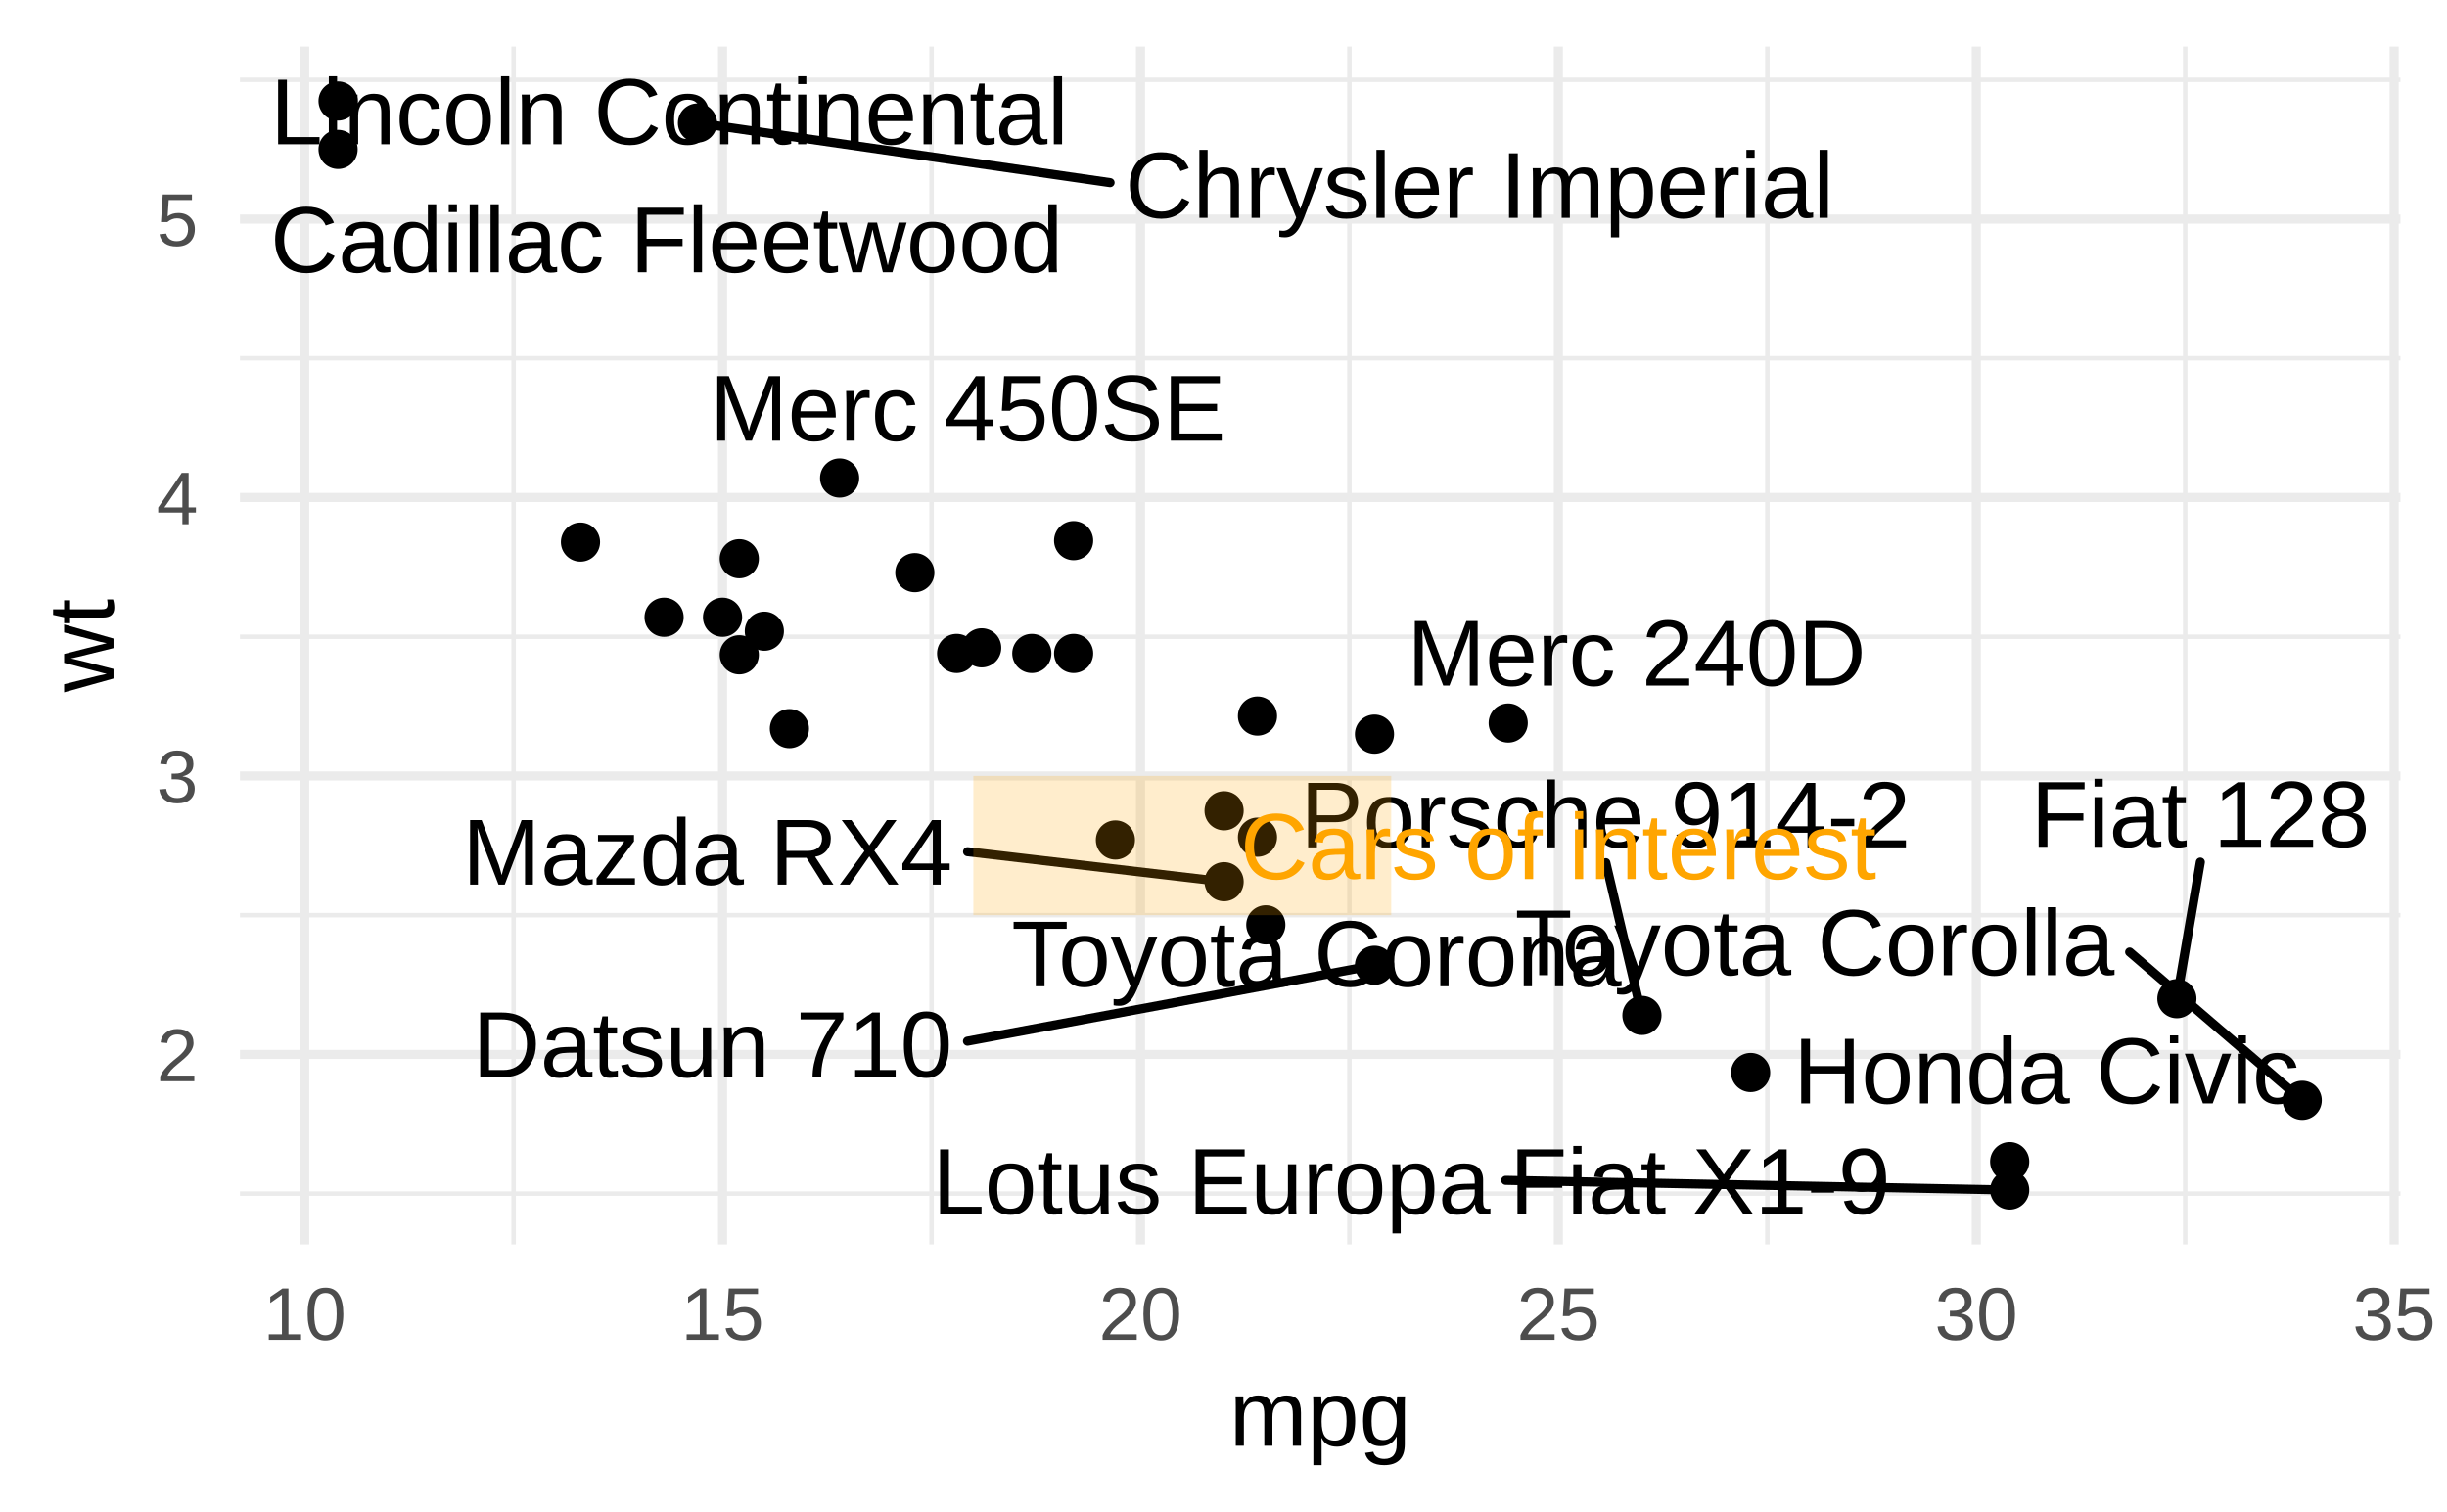
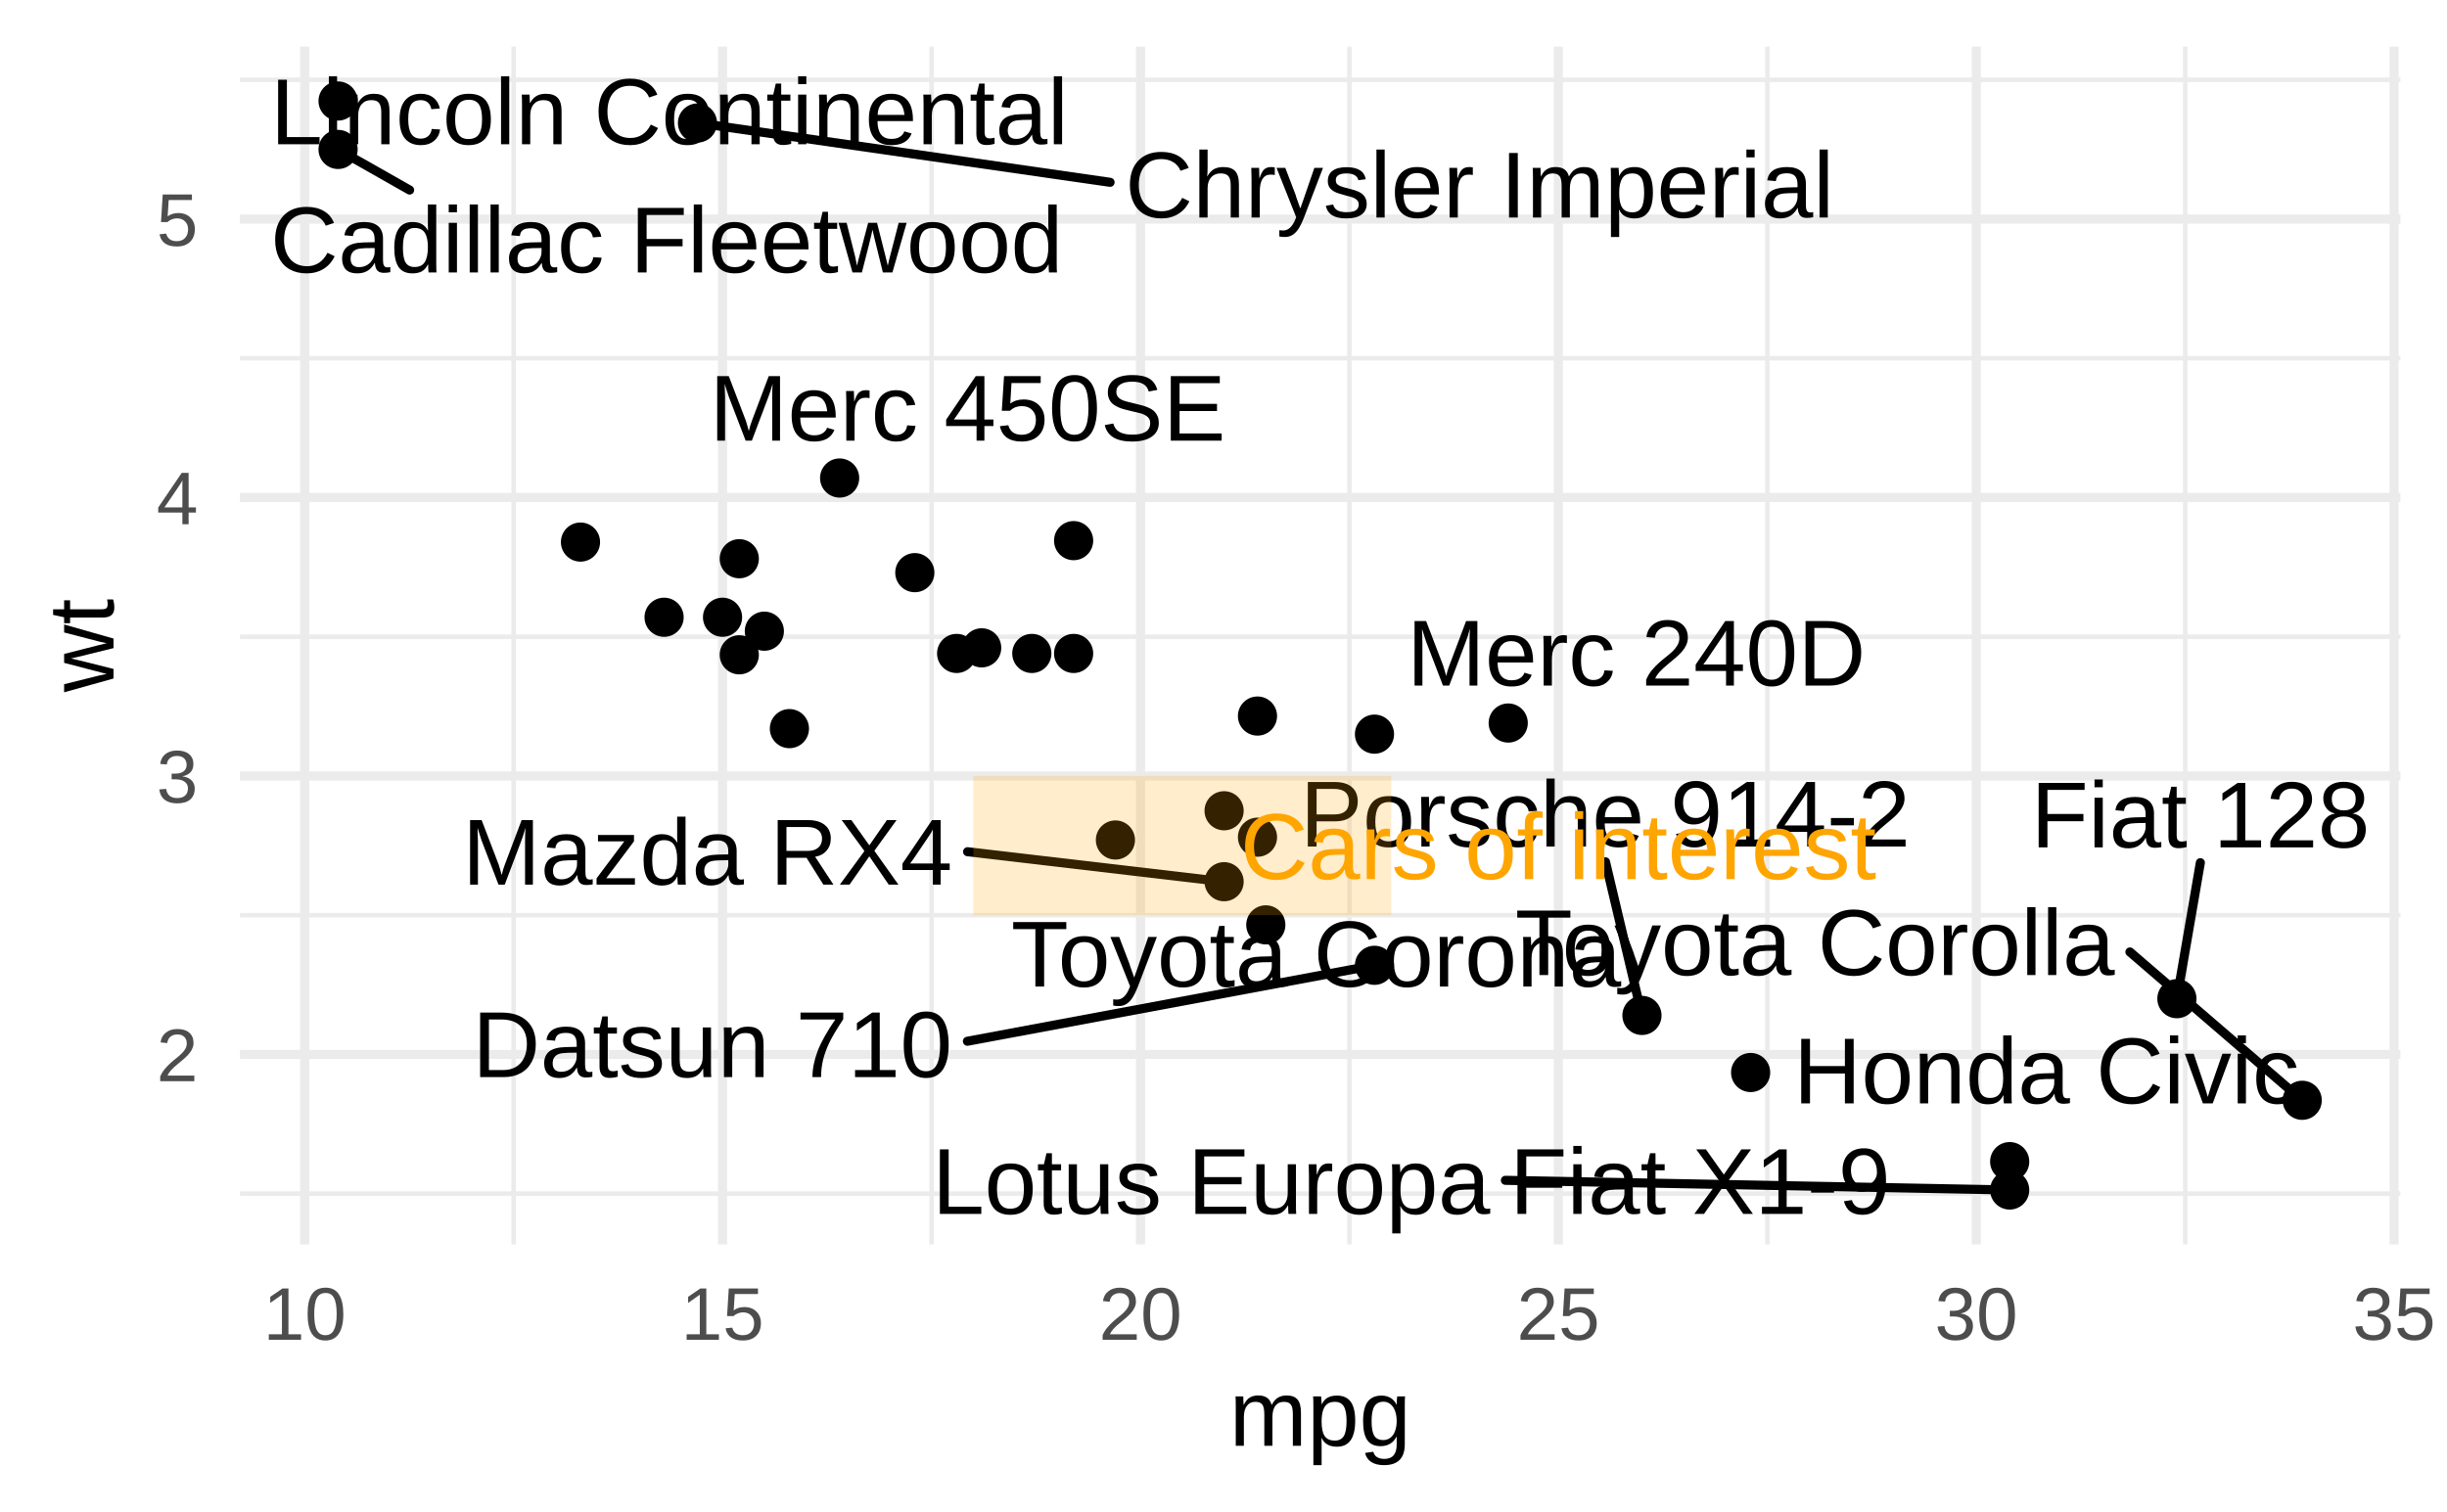
<svg xmlns="http://www.w3.org/2000/svg" width="288.00pt" height="177.98pt" viewBox="0 0 288.00 177.98">
  <g class="svglite">
    <defs>
      <style type="text/css">
    .svglite line, .svglite polyline, .svglite polygon, .svglite path, .svglite rect, .svglite circle {
      fill: none;
      stroke: #000000;
      stroke-linecap: round;
      stroke-linejoin: round;
      stroke-miterlimit: 10.00;
    }
    .svglite text {
      white-space: pre;
    }
    .svglite g.glyphgroup path {
      fill: inherit;
      stroke: none;
    }
  </style>
    </defs>
    <rect width="100%" height="100%" style="stroke: none; fill: #FFFFFF;" />
    <defs>
      <clipPath id="cpMC4wMHwyODguMDB8MC4wMHwxNzcuOTg=">
        <rect x="0.00" y="0.00" width="288.00" height="177.98" />
      </clipPath>
    </defs>
    <g clip-path="url(#cpMC4wMHwyODguMDB8MC4wMHwxNzcuOTg=)">
</g>
    <defs>
      <clipPath id="cpMjguMjR8MjgyLjUyfDUuNDh8MTQ2LjQ5">
        <rect x="28.24" y="5.48" width="254.28" height="141.01" />
      </clipPath>
    </defs>
    <g clip-path="url(#cpMjguMjR8MjgyLjUyfDUuNDh8MTQ2LjQ5)">
      <polyline points="28.24,140.50 282.52,140.50 " style="stroke-width: 0.53; stroke: #EBEBEB; stroke-linecap: butt;" />
      <polyline points="28.24,107.73 282.52,107.73 " style="stroke-width: 0.53; stroke: #EBEBEB; stroke-linecap: butt;" />
      <polyline points="28.24,74.95 282.52,74.95 " style="stroke-width: 0.53; stroke: #EBEBEB; stroke-linecap: butt;" />
      <polyline points="28.24,42.17 282.52,42.17 " style="stroke-width: 0.53; stroke: #EBEBEB; stroke-linecap: butt;" />
      <polyline points="28.24,9.40 282.52,9.40 " style="stroke-width: 0.53; stroke: #EBEBEB; stroke-linecap: butt;" />
      <polyline points="60.45,146.49 60.45,5.48 " style="stroke-width: 0.53; stroke: #EBEBEB; stroke-linecap: butt;" />
      <polyline points="109.64,146.49 109.64,5.48 " style="stroke-width: 0.53; stroke: #EBEBEB; stroke-linecap: butt;" />
      <polyline points="158.82,146.49 158.82,5.48 " style="stroke-width: 0.53; stroke: #EBEBEB; stroke-linecap: butt;" />
      <polyline points="208.01,146.49 208.01,5.48 " style="stroke-width: 0.53; stroke: #EBEBEB; stroke-linecap: butt;" />
      <polyline points="257.19,146.49 257.19,5.48 " style="stroke-width: 0.53; stroke: #EBEBEB; stroke-linecap: butt;" />
      <polyline points="28.24,124.12 282.52,124.12 " style="stroke-width: 1.07; stroke: #EBEBEB; stroke-linecap: butt;" />
      <polyline points="28.24,91.34 282.52,91.34 " style="stroke-width: 1.07; stroke: #EBEBEB; stroke-linecap: butt;" />
      <polyline points="28.24,58.56 282.52,58.56 " style="stroke-width: 1.07; stroke: #EBEBEB; stroke-linecap: butt;" />
      <polyline points="28.24,25.79 282.52,25.79 " style="stroke-width: 1.07; stroke: #EBEBEB; stroke-linecap: butt;" />
      <polyline points="35.86,146.49 35.86,5.48 " style="stroke-width: 1.07; stroke: #EBEBEB; stroke-linecap: butt;" />
      <polyline points="85.04,146.49 85.04,5.48 " style="stroke-width: 1.07; stroke: #EBEBEB; stroke-linecap: butt;" />
      <polyline points="134.23,146.49 134.23,5.48 " style="stroke-width: 1.07; stroke: #EBEBEB; stroke-linecap: butt;" />
      <polyline points="183.41,146.49 183.41,5.48 " style="stroke-width: 1.07; stroke: #EBEBEB; stroke-linecap: butt;" />
      <polyline points="232.60,146.49 232.60,5.48 " style="stroke-width: 1.07; stroke: #EBEBEB; stroke-linecap: butt;" />
      <polyline points="281.78,146.49 281.78,5.48 " style="stroke-width: 1.07; stroke: #EBEBEB; stroke-linecap: butt;" />
      <circle cx="144.07" cy="103.79" r="1.95" style="stroke-width: 0.71; fill: #000000;" />
      <circle cx="144.07" cy="95.44" r="1.95" style="stroke-width: 0.71; fill: #000000;" />
      <circle cx="161.77" cy="113.63" r="1.95" style="stroke-width: 0.71; fill: #000000;" />
      <circle cx="148.00" cy="84.29" r="1.95" style="stroke-width: 0.71; fill: #000000;" />
      <circle cx="121.44" cy="76.92" r="1.95" style="stroke-width: 0.71; fill: #000000;" />
      <circle cx="115.54" cy="76.26" r="1.95" style="stroke-width: 0.71; fill: #000000;" />
      <circle cx="78.16" cy="72.66" r="1.95" style="stroke-width: 0.71; fill: #000000;" />
      <circle cx="177.51" cy="85.11" r="1.95" style="stroke-width: 0.71; fill: #000000;" />
      <circle cx="161.77" cy="86.42" r="1.95" style="stroke-width: 0.71; fill: #000000;" />
      <circle cx="126.36" cy="76.92" r="1.95" style="stroke-width: 0.71; fill: #000000;" />
      <circle cx="112.59" cy="76.92" r="1.95" style="stroke-width: 0.71; fill: #000000;" />
      <circle cx="98.82" cy="56.27" r="1.95" style="stroke-width: 0.71; fill: #000000;" />
      <circle cx="107.67" cy="67.41" r="1.95" style="stroke-width: 0.71; fill: #000000;" />
      <circle cx="87.01" cy="65.77" r="1.95" style="stroke-width: 0.71; fill: #000000;" />
      <circle cx="39.79" cy="17.59" r="1.95" style="stroke-width: 0.71; fill: #000000;" />
      <circle cx="39.79" cy="11.89" r="1.95" style="stroke-width: 0.71; fill: #000000;" />
      <circle cx="82.09" cy="14.48" r="1.95" style="stroke-width: 0.71; fill: #000000;" />
      <circle cx="256.21" cy="117.56" r="1.95" style="stroke-width: 0.71; fill: #000000;" />
      <circle cx="236.53" cy="136.74" r="1.95" style="stroke-width: 0.71; fill: #000000;" />
      <circle cx="270.96" cy="129.52" r="1.95" style="stroke-width: 0.71; fill: #000000;" />
      <circle cx="148.98" cy="108.87" r="1.95" style="stroke-width: 0.71; fill: #000000;" />
      <circle cx="89.96" cy="74.30" r="1.95" style="stroke-width: 0.71; fill: #000000;" />
      <circle cx="87.01" cy="77.08" r="1.95" style="stroke-width: 0.71; fill: #000000;" />
      <circle cx="68.32" cy="63.81" r="1.95" style="stroke-width: 0.71; fill: #000000;" />
      <circle cx="126.36" cy="63.64" r="1.95" style="stroke-width: 0.71; fill: #000000;" />
      <circle cx="206.04" cy="126.25" r="1.95" style="stroke-width: 0.71; fill: #000000;" />
      <circle cx="193.25" cy="119.53" r="1.95" style="stroke-width: 0.71; fill: #000000;" />
      <circle cx="236.53" cy="140.08" r="1.95" style="stroke-width: 0.71; fill: #000000;" />
      <circle cx="92.91" cy="85.77" r="1.95" style="stroke-width: 0.71; fill: #000000;" />
      <circle cx="131.28" cy="98.88" r="1.95" style="stroke-width: 0.71; fill: #000000;" />
      <circle cx="85.04" cy="72.66" r="1.95" style="stroke-width: 0.71; fill: #000000;" />
      <circle cx="148.00" cy="98.55" r="1.95" style="stroke-width: 0.71; fill: #000000;" />
      <line x1="113.88" y1="100.26" x2="142.63" y2="103.63" style="stroke-width: 1.07;" />
-       <line x1="113.87" y1="122.56" x2="160.38" y2="113.89" style="stroke-width: 1.07;" />
-       <line x1="130.65" y1="21.50" x2="83.52" y2="14.68" style="stroke-width: 1.07;" />
-       <line x1="258.97" y1="101.48" x2="256.35" y2="116.75" style="stroke-width: 1.07;" />
-       <line x1="250.65" y1="112.07" x2="270.16" y2="128.84" style="stroke-width: 1.07;" />
-       <line x1="189.00" y1="101.55" x2="193.06" y2="118.72" style="stroke-width: 1.07;" />
-       <line x1="177.21" y1="138.94" x2="235.06" y2="140.05" style="stroke-width: 1.07;" />
+       <line x1="113.86" y1="122.57" x2="160.38" y2="113.89" style="stroke-width: 1.07;" />
+       <line x1="48.21" y1="22.37" x2="40.82" y2="18.18" style="stroke-width: 1.07;" />
+       <line x1="130.65" y1="21.46" x2="83.52" y2="14.68" style="stroke-width: 1.07;" />
+       <line x1="258.97" y1="101.55" x2="256.35" y2="116.75" style="stroke-width: 1.07;" />
+       <line x1="250.68" y1="112.06" x2="270.17" y2="128.84" style="stroke-width: 1.07;" />
+       <line x1="188.96" y1="101.45" x2="193.06" y2="118.72" style="stroke-width: 1.07;" />
+       <line x1="177.18" y1="138.94" x2="235.06" y2="140.05" style="stroke-width: 1.07;" />
      <text x="83.26" y="104.13" text-anchor="middle" style="font-size: 11.04px; font-family: &quot;Arial&quot;;" textLength="57.66px" lengthAdjust="spacingAndGlyphs">Mazda RX4</text>
-       <text x="83.85" y="126.78" text-anchor="middle" style="font-size: 11.04px; font-family: &quot;Arial&quot;;" textLength="56.45px" lengthAdjust="spacingAndGlyphs">Datsun 710</text>
-       <text x="192.61" y="80.70" text-anchor="middle" style="font-size: 11.04px; font-family: &quot;Arial&quot;;" textLength="53.97px" lengthAdjust="spacingAndGlyphs">Merc 240D</text>
-       <text x="113.89" y="51.87" text-anchor="middle" style="font-size: 11.04px; font-family: &quot;Arial&quot;;" textLength="60.72px" lengthAdjust="spacingAndGlyphs">Merc 450SE</text>
-       <text x="78.46" y="32.05" text-anchor="middle" style="font-size: 11.04px; font-family: &quot;Arial&quot;;" textLength="93.25px" lengthAdjust="spacingAndGlyphs">Cadillac Fleetwood</text>
+       <text x="83.84" y="126.79" text-anchor="middle" style="font-size: 11.04px; font-family: &quot;Arial&quot;;" textLength="56.45px" lengthAdjust="spacingAndGlyphs">Datsun 710</text>
+       <text x="192.58" y="80.70" text-anchor="middle" style="font-size: 11.04px; font-family: &quot;Arial&quot;;" textLength="53.97px" lengthAdjust="spacingAndGlyphs">Merc 240D</text>
+       <text x="113.88" y="51.87" text-anchor="middle" style="font-size: 11.04px; font-family: &quot;Arial&quot;;" textLength="60.72px" lengthAdjust="spacingAndGlyphs">Merc 450SE</text>
+       <text x="78.46" y="32.07" text-anchor="middle" style="font-size: 11.04px; font-family: &quot;Arial&quot;;" textLength="93.25px" lengthAdjust="spacingAndGlyphs">Cadillac Fleetwood</text>
      <text x="78.78" y="16.98" text-anchor="middle" style="font-size: 11.04px; font-family: &quot;Arial&quot;;" textLength="93.89px" lengthAdjust="spacingAndGlyphs">Lincoln Continental</text>
-       <text x="174.14" y="25.64" text-anchor="middle" style="font-size: 11.04px; font-family: &quot;Arial&quot;;" textLength="83.39px" lengthAdjust="spacingAndGlyphs">Chrysler Imperial</text>
-       <text x="258.98" y="99.68" text-anchor="middle" style="font-size: 11.04px; font-family: &quot;Arial&quot;;" textLength="39.88px" lengthAdjust="spacingAndGlyphs">Fiat 128</text>
+       <text x="174.14" y="25.60" text-anchor="middle" style="font-size: 11.04px; font-family: &quot;Arial&quot;;" textLength="83.39px" lengthAdjust="spacingAndGlyphs">Chrysler Imperial</text>
+       <text x="258.98" y="99.75" text-anchor="middle" style="font-size: 11.04px; font-family: &quot;Arial&quot;;" textLength="39.88px" lengthAdjust="spacingAndGlyphs">Fiat 128</text>
      <text x="240.85" y="129.88" text-anchor="middle" style="font-size: 11.04px; font-family: &quot;Arial&quot;;" textLength="59.50px" lengthAdjust="spacingAndGlyphs">Honda Civic</text>
-       <text x="213.58" y="114.79" text-anchor="middle" style="font-size: 11.04px; font-family: &quot;Arial&quot;;" textLength="70.55px" lengthAdjust="spacingAndGlyphs">Toyota Corolla</text>
-       <text x="154.95" y="116.10" text-anchor="middle" style="font-size: 11.04px; font-family: &quot;Arial&quot;;" textLength="71.78px" lengthAdjust="spacingAndGlyphs">Toyota Corona</text>
+       <text x="213.61" y="114.78" text-anchor="middle" style="font-size: 11.04px; font-family: &quot;Arial&quot;;" textLength="70.55px" lengthAdjust="spacingAndGlyphs">Toyota Corolla</text>
+       <text x="154.90" y="116.13" text-anchor="middle" style="font-size: 11.04px; font-family: &quot;Arial&quot;;" textLength="71.78px" lengthAdjust="spacingAndGlyphs">Toyota Corona</text>
      <text x="200.09" y="142.89" text-anchor="middle" style="font-size: 11.04px; font-family: &quot;Arial&quot;;" textLength="44.77px" lengthAdjust="spacingAndGlyphs">Fiat X1-9</text>
-       <text x="188.96" y="99.75" text-anchor="middle" style="font-size: 11.04px; font-family: &quot;Arial&quot;;" textLength="71.78px" lengthAdjust="spacingAndGlyphs">Porsche 914-2</text>
-       <text x="142.58" y="142.89" text-anchor="middle" style="font-size: 11.04px; font-family: &quot;Arial&quot;;" textLength="65.66px" lengthAdjust="spacingAndGlyphs">Lotus Europa</text>
+       <text x="188.92" y="99.65" text-anchor="middle" style="font-size: 11.04px; font-family: &quot;Arial&quot;;" textLength="71.78px" lengthAdjust="spacingAndGlyphs">Porsche 914-2</text>
+       <text x="142.55" y="142.89" text-anchor="middle" style="font-size: 11.04px; font-family: &quot;Arial&quot;;" textLength="65.66px" lengthAdjust="spacingAndGlyphs">Lotus Europa</text>
      <rect x="114.56" y="91.34" width="49.18" height="16.39" style="stroke-width: 1.07; stroke: none; stroke-linecap: butt; stroke-linejoin: miter; fill: #FFA500; fill-opacity: 0.20;" />
      <text x="183.41" y="103.48" text-anchor="middle" style="font-size: 11.04px;fill: #FFA500; font-family: &quot;Arial&quot;;" textLength="74.81px" lengthAdjust="spacingAndGlyphs">Cars of interest</text>
    </g>
    <g clip-path="url(#cpMC4wMHwyODguMDB8MC4wMHwxNzcuOTg=)">
      <text x="23.31" y="127.27" text-anchor="end" style="font-size: 8.80px;fill: #4D4D4D; font-family: &quot;Arial&quot;;" textLength="4.89px" lengthAdjust="spacingAndGlyphs">2</text>
      <text x="23.31" y="94.49" text-anchor="end" style="font-size: 8.80px;fill: #4D4D4D; font-family: &quot;Arial&quot;;" textLength="4.89px" lengthAdjust="spacingAndGlyphs">3</text>
      <text x="23.31" y="61.71" text-anchor="end" style="font-size: 8.80px;fill: #4D4D4D; font-family: &quot;Arial&quot;;" textLength="4.89px" lengthAdjust="spacingAndGlyphs">4</text>
      <text x="23.31" y="28.94" text-anchor="end" style="font-size: 8.80px;fill: #4D4D4D; font-family: &quot;Arial&quot;;" textLength="4.89px" lengthAdjust="spacingAndGlyphs">5</text>
      <text x="35.86" y="157.72" text-anchor="middle" style="font-size: 8.80px;fill: #4D4D4D; font-family: &quot;Arial&quot;;" textLength="9.78px" lengthAdjust="spacingAndGlyphs">10</text>
      <text x="85.04" y="157.72" text-anchor="middle" style="font-size: 8.80px;fill: #4D4D4D; font-family: &quot;Arial&quot;;" textLength="9.78px" lengthAdjust="spacingAndGlyphs">15</text>
      <text x="134.23" y="157.72" text-anchor="middle" style="font-size: 8.80px;fill: #4D4D4D; font-family: &quot;Arial&quot;;" textLength="9.78px" lengthAdjust="spacingAndGlyphs">20</text>
      <text x="183.41" y="157.72" text-anchor="middle" style="font-size: 8.80px;fill: #4D4D4D; font-family: &quot;Arial&quot;;" textLength="9.78px" lengthAdjust="spacingAndGlyphs">25</text>
      <text x="232.60" y="157.72" text-anchor="middle" style="font-size: 8.80px;fill: #4D4D4D; font-family: &quot;Arial&quot;;" textLength="9.78px" lengthAdjust="spacingAndGlyphs">30</text>
      <text x="281.78" y="157.72" text-anchor="middle" style="font-size: 8.80px;fill: #4D4D4D; font-family: &quot;Arial&quot;;" textLength="9.78px" lengthAdjust="spacingAndGlyphs">35</text>
      <text x="155.38" y="170.19" text-anchor="middle" style="font-size: 11.00px; font-family: &quot;Arial&quot;;" textLength="21.41px" lengthAdjust="spacingAndGlyphs">mpg</text>
      <text transform="translate(13.36,75.98) rotate(-90)" text-anchor="middle" style="font-size: 11.00px; font-family: &quot;Arial&quot;;" textLength="11.00px" lengthAdjust="spacingAndGlyphs">wt</text>
    </g>
  </g>
</svg>
